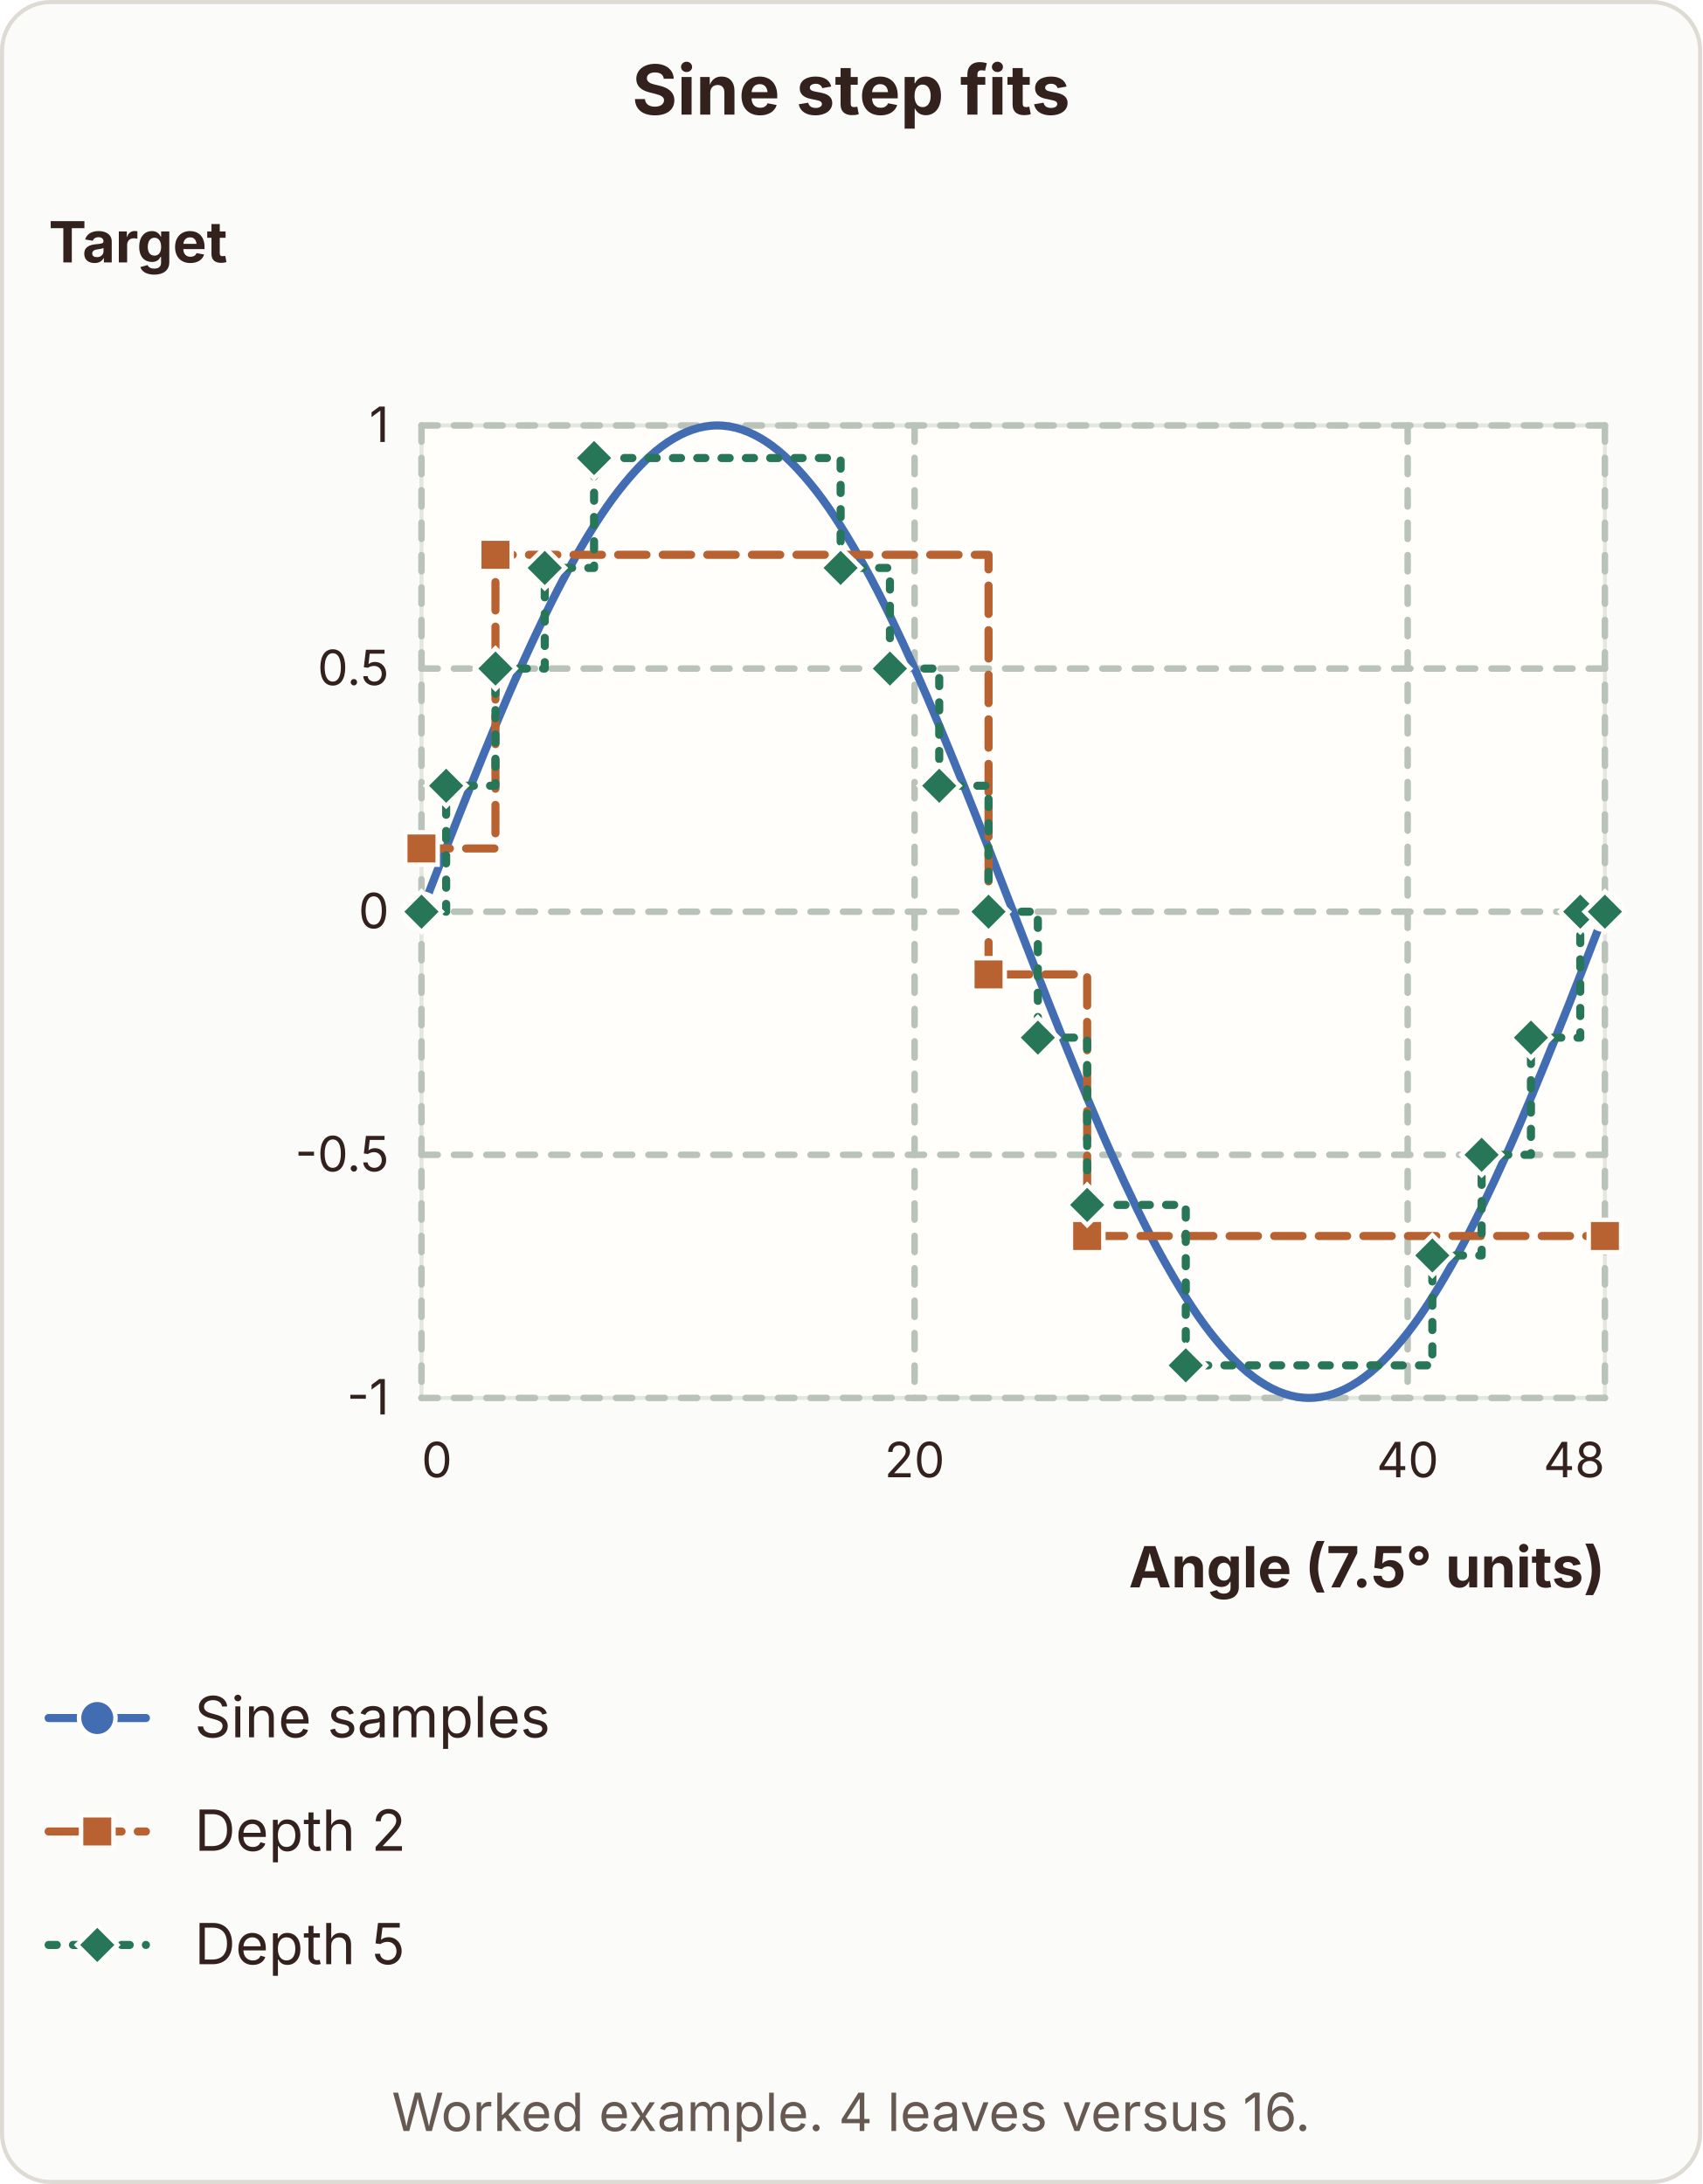
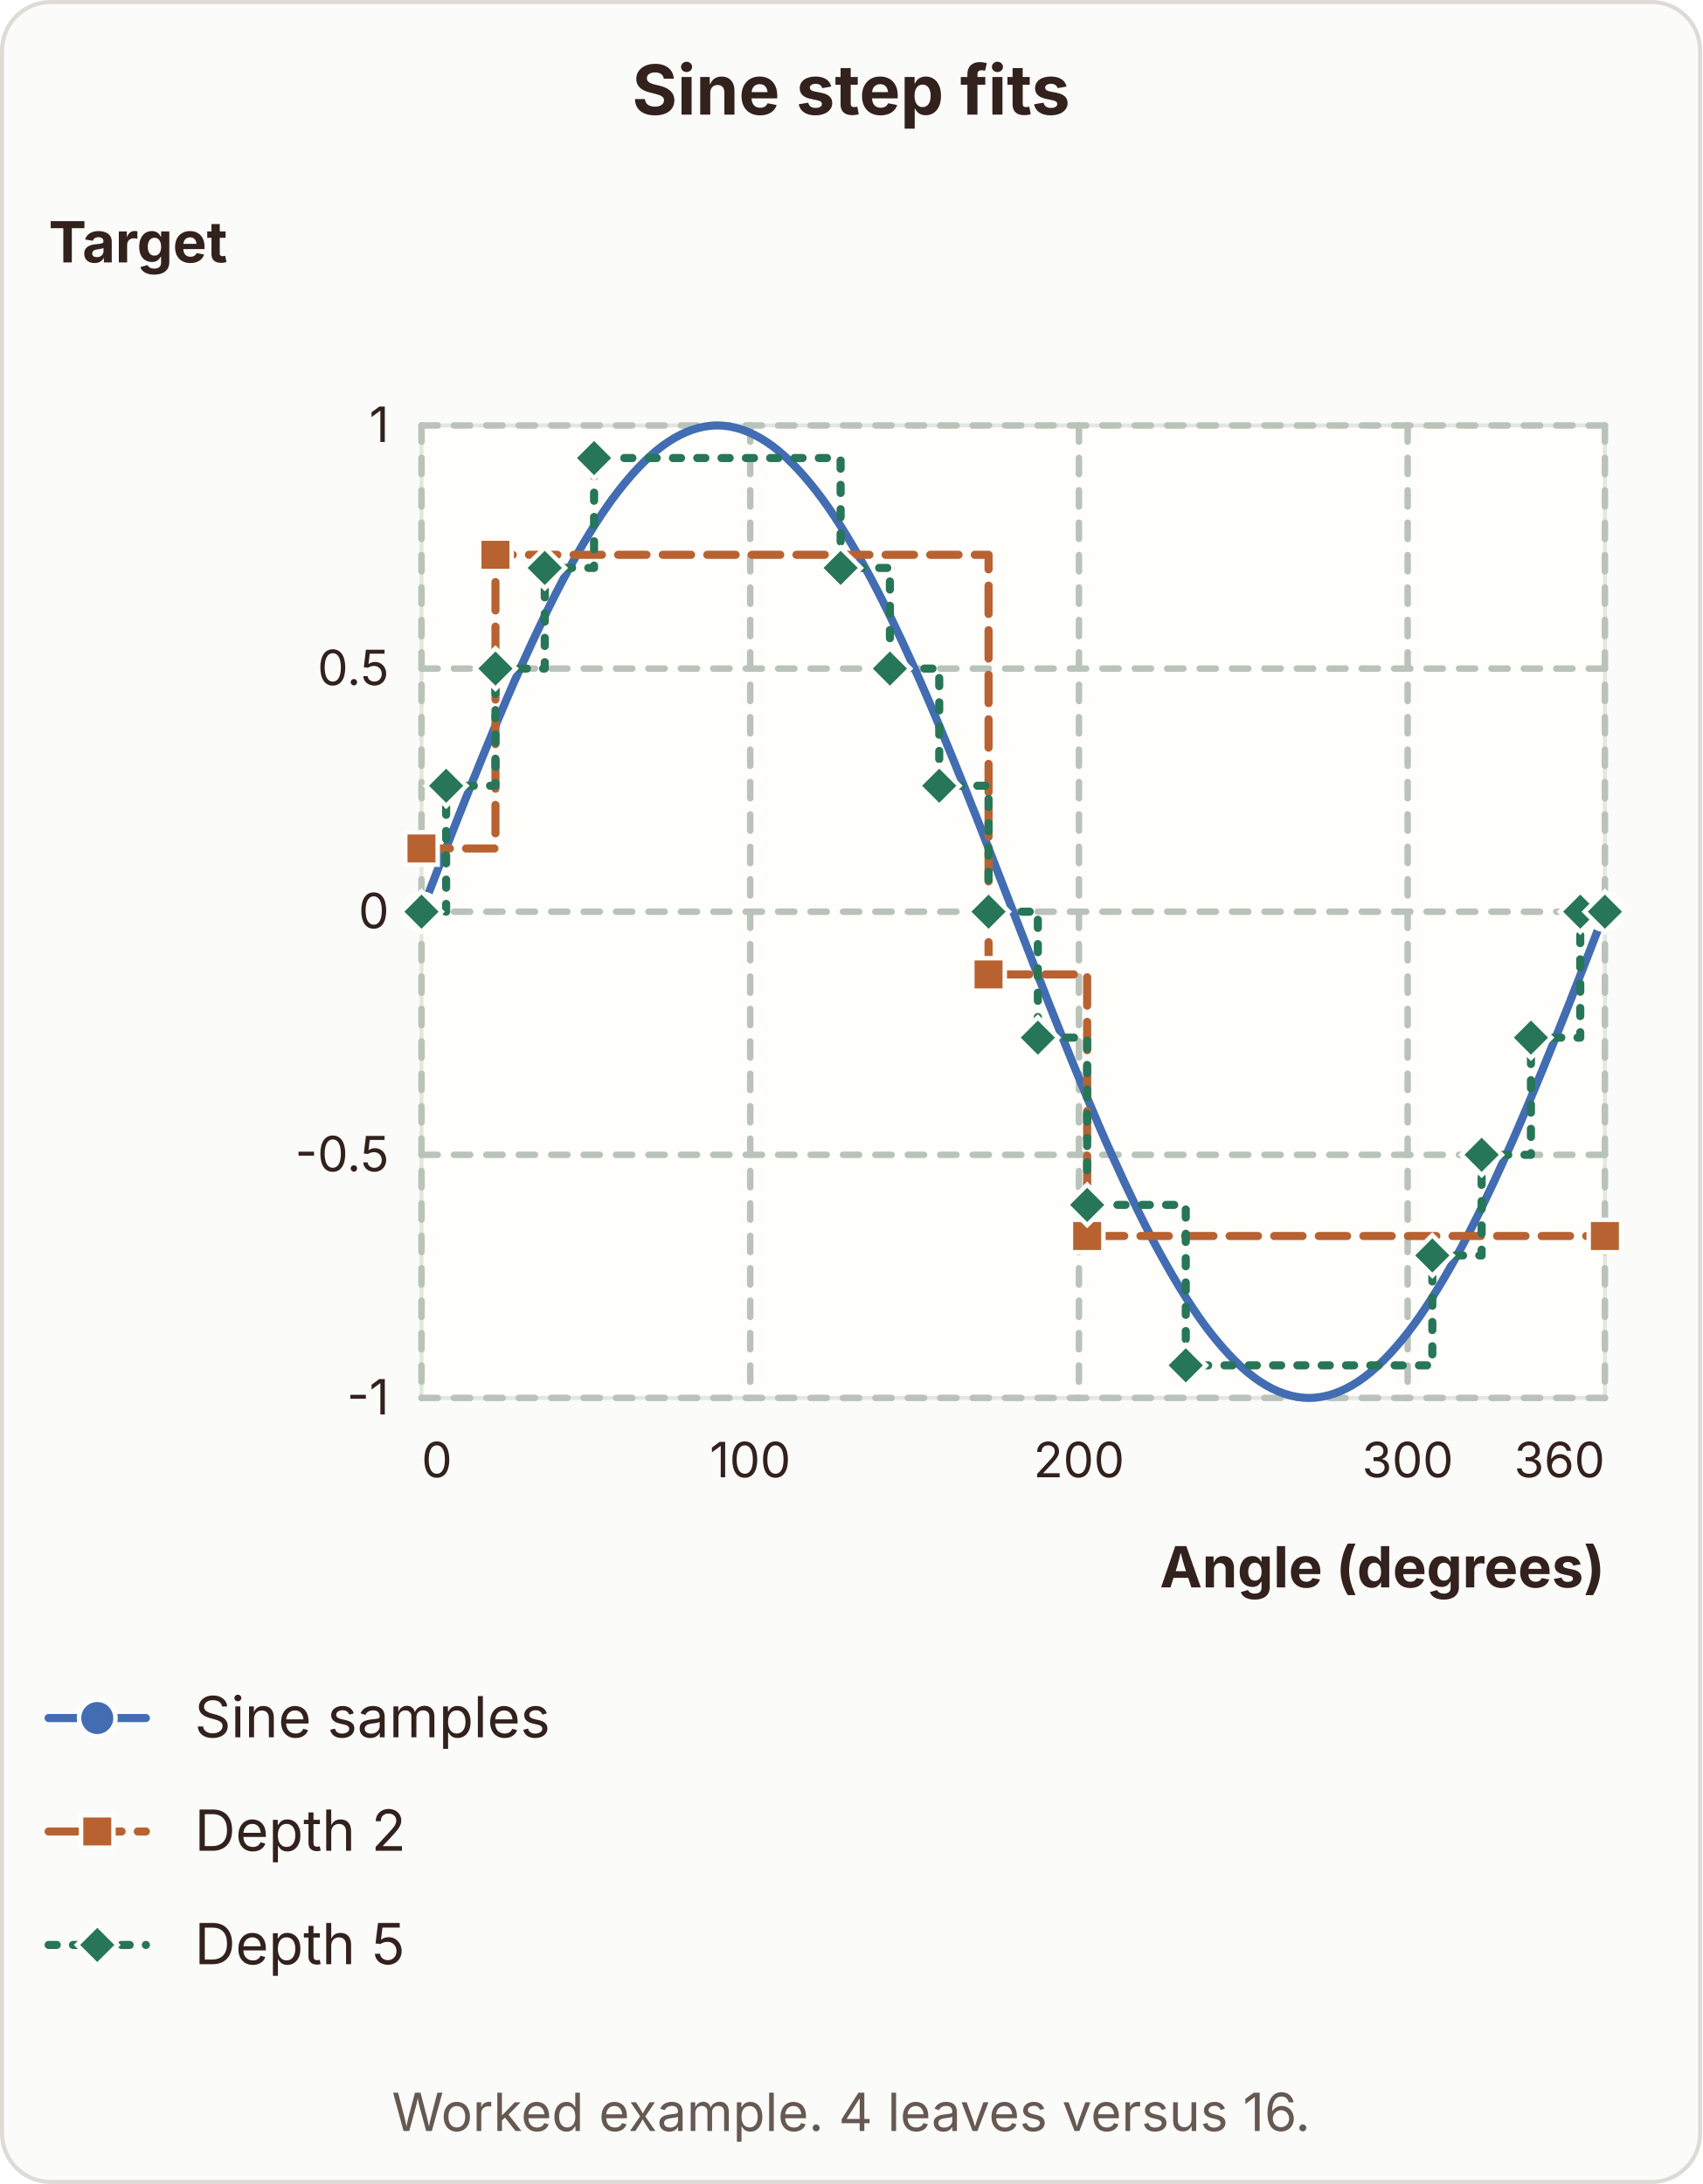
- <svg xmlns="http://www.w3.org/2000/svg" width="420" height="539" viewBox="0 0 420 539" role="img" aria-label="Sine step fits Angle (7.5° units): 0 to 48 Target: -1 to 1 Sine samples (line): (0, 0); (2, 0.259); (4, 0.5); (6, 0.707); (8, 0.866); (10, 0.966); (12, 1); (14, 0.966); (16, 0.866); (18, 0.707); (20, 0.5); (22, 0.259); (24, 0); (26, -0.259); (28, -0.5); (30, -0.707); (32, -0.866); (34, -0.966); (36, -1); (38, -0.966); (40, -0.866); (42, -0.707); (44, -0.5); (46, -0.259); (48, 0) Depth 2 (step): (0, 0.13); (3, 0.734); (23, -0.129); (27, -0.667); (48, -0.667) Depth 5 (step): (0, 0); (1, 0.259); (3, 0.5); (5, 0.707); (7, 0.933); (17, 0.707); (19, 0.5); (21, 0.259); (23, 0); (25, -0.259); (27, -0.603); (31, -0.933); (41, -0.707); (43, -0.5); (45, -0.259); (47, 0); (48, 0) Worked example. 4 leaves versus 16." font-family="Inter, Liberation Sans, Arial, sans-serif" style="display:block;max-width:none;margin-inline:auto;--color-ink:#202723;--color-ink-2:#5d675f;--color-line:#e3e7e0;--viz-surface:#fffefa" data-tutor-diagram="coordinate-plot">
+ <svg xmlns="http://www.w3.org/2000/svg" width="420" height="539" viewBox="0 0 420 539" role="img" aria-label="Sine step fits Angle (degrees): 0 to 360 Target: -1 to 1 Sine samples (line): (0, 0); (15, 0.259); (30, 0.5); (45, 0.707); (60, 0.866); (75, 0.966); (90, 1); (105, 0.966); (120, 0.866); (135, 0.707); (150, 0.5); (165, 0.259); (180, 0); (195, -0.259); (210, -0.5); (225, -0.707); (240, -0.866); (255, -0.966); (270, -1); (285, -0.966); (300, -0.866); (315, -0.707); (330, -0.5); (345, -0.259); (360, 0) Depth 2 (step): (0, 0.13); (22.5, 0.734); (172.5, -0.129); (202.5, -0.667); (360, -0.667) Depth 5 (step): (0, 0); (7.5, 0.259); (22.5, 0.5); (37.5, 0.707); (52.5, 0.933); (127.5, 0.707); (142.5, 0.5); (157.5, 0.259); (172.5, 0); (187.5, -0.259); (202.5, -0.603); (232.5, -0.933); (307.5, -0.707); (322.5, -0.5); (337.5, -0.259); (352.5, 0); (360, 0) Worked example. 4 leaves versus 16." font-family="Inter, Liberation Sans, Arial, sans-serif" style="display:block;max-width:none;margin-inline:auto;--color-ink:#202723;--color-ink-2:#5d675f;--color-line:#e3e7e0;--viz-surface:#fffefa" data-tutor-diagram="coordinate-plot">
  <rect x="0.5" y="0.5" width="419" height="538" rx="12" fill="var(--viz-surface, #fbfbfa)" stroke="var(--color-line, #dedad4)" />
  <text x="210" y="22.5" fill="var(--color-ink, #32211c)" font-size="17" font-weight="700" text-anchor="middle">
    <tspan x="210" y="28.28">Sine step fits</tspan>
  </text>
  <g transform="translate(0 39)">
    <rect x="104" y="66" width="292" height="240" fill="#fffefa" stroke="#e3e7e0" stroke-width="1" data-tutor-plot-area="" />
    <text x="12" y="21" fill="var(--color-ink, #32211c)" font-size="14" font-weight="700" text-anchor="start">
      <tspan x="12" y="25.76">Target</tspan>
    </text>
    <polyline points="104,66 104,306" fill="none" stroke="#b9c3b9" stroke-width="1.6" stroke-dasharray="4 4" stroke-linecap="round" stroke-linejoin="round" />
-     <polyline points="225.667,66 225.667,306" fill="none" stroke="#b9c3b9" stroke-width="1.6" stroke-dasharray="4 4" stroke-linecap="round" stroke-linejoin="round" />
+     <polyline points="185.111,66 185.111,306" fill="none" stroke="#b9c3b9" stroke-width="1.6" stroke-dasharray="4 4" stroke-linecap="round" stroke-linejoin="round" />
+     <polyline points="266.222,66 266.222,306" fill="none" stroke="#b9c3b9" stroke-width="1.6" stroke-dasharray="4 4" stroke-linecap="round" stroke-linejoin="round" />
    <polyline points="347.333,66 347.333,306" fill="none" stroke="#b9c3b9" stroke-width="1.6" stroke-dasharray="4 4" stroke-linecap="round" stroke-linejoin="round" />
    <polyline points="396,66 396,306" fill="none" stroke="#b9c3b9" stroke-width="1.6" stroke-dasharray="4 4" stroke-linecap="round" stroke-linejoin="round" />
    <polyline points="104,306 396,306" fill="none" stroke="#b9c3b9" stroke-width="1.6" stroke-dasharray="4 4" stroke-linecap="round" stroke-linejoin="round" />
    <text x="96" y="306" fill="var(--color-ink, #32211c)" font-size="12" font-weight="400" text-anchor="end">
      <tspan x="96" y="310.08">-1</tspan>
    </text>
    <polyline points="104,246 396,246" fill="none" stroke="#b9c3b9" stroke-width="1.6" stroke-dasharray="4 4" stroke-linecap="round" stroke-linejoin="round" />
    <text x="96" y="246" fill="var(--color-ink, #32211c)" font-size="12" font-weight="400" text-anchor="end">
      <tspan x="96" y="250.08">-0.5</tspan>
    </text>
    <polyline points="104,186 396,186" fill="none" stroke="#b9c3b9" stroke-width="1.6" stroke-dasharray="4 4" stroke-linecap="round" stroke-linejoin="round" />
    <text x="96" y="186" fill="var(--color-ink, #32211c)" font-size="12" font-weight="400" text-anchor="end">
      <tspan x="96" y="190.08">0</tspan>
    </text>
    <polyline points="104,126 396,126" fill="none" stroke="#b9c3b9" stroke-width="1.6" stroke-dasharray="4 4" stroke-linecap="round" stroke-linejoin="round" />
    <text x="96" y="126" fill="var(--color-ink, #32211c)" font-size="12" font-weight="400" text-anchor="end">
      <tspan x="96" y="130.08">0.5</tspan>
    </text>
    <polyline points="104,66 396,66" fill="none" stroke="#b9c3b9" stroke-width="1.6" stroke-dasharray="4 4" stroke-linecap="round" stroke-linejoin="round" />
    <text x="96" y="66" fill="var(--color-ink, #32211c)" font-size="12" font-weight="400" text-anchor="end">
      <tspan x="96" y="70.08">1</tspan>
    </text>
    <text x="104" y="321.5" fill="var(--color-ink, #32211c)" font-size="12" font-weight="400" text-anchor="start">
      <tspan x="104" y="325.58">0</tspan>
    </text>
-     <text x="225.667" y="321.5" fill="var(--color-ink, #32211c)" font-size="12" font-weight="400" text-anchor="middle">
-       <tspan x="225.667" y="325.58">20</tspan>
+     <text x="185.111" y="321.5" fill="var(--color-ink, #32211c)" font-size="12" font-weight="400" text-anchor="middle">
+       <tspan x="185.111" y="325.58">100</tspan>
+     </text>
+     <text x="266.222" y="321.5" fill="var(--color-ink, #32211c)" font-size="12" font-weight="400" text-anchor="middle">
+       <tspan x="266.222" y="325.58">200</tspan>
    </text>
    <text x="347.333" y="321.5" fill="var(--color-ink, #32211c)" font-size="12" font-weight="400" text-anchor="middle">
-       <tspan x="347.333" y="325.58">40</tspan>
+       <tspan x="347.333" y="325.58">300</tspan>
    </text>
    <text x="396" y="321.5" fill="var(--color-ink, #32211c)" font-size="12" font-weight="400" text-anchor="end">
-       <tspan x="396" y="325.58">48</tspan>
+       <tspan x="396" y="325.58">360</tspan>
    </text>
    <text x="396" y="348" fill="var(--color-ink, #32211c)" font-size="14" font-weight="700" text-anchor="end">
-       <tspan x="396" y="352.76">Angle (7.5° units)</tspan>
+       <tspan x="396" y="352.76">Angle (degrees)</tspan>
    </text>
    <polyline points="12,385 36,385" fill="none" stroke="#426db2" stroke-width="2" stroke-linejoin="round" stroke-linecap="round" />
    <circle cx="24" cy="385" r="4.5" fill="#426db2" stroke="#fffefa" stroke-width="1.1" />
    <text x="48" y="385" fill="var(--color-ink, #32211c)" font-size="14" font-weight="400" text-anchor="start">
      <tspan x="48" y="389.76">Sine samples</tspan>
    </text>
    <polyline points="12,413 36,413" fill="none" stroke="#b86232" stroke-width="2" stroke-dasharray="7 4" stroke-linejoin="round" stroke-linecap="round" />
    <rect x="20" y="409" width="8" height="8" fill="#b86232" stroke="#fffefa" stroke-width="1.1" />
    <text x="48" y="413" fill="var(--color-ink, #32211c)" font-size="14" font-weight="400" text-anchor="start">
      <tspan x="48" y="417.76">Depth 2</tspan>
    </text>
    <polyline points="12,441 36,441" fill="none" stroke="#267657" stroke-width="2" stroke-dasharray="2 4" stroke-linejoin="round" stroke-linecap="round" />
    <polygon points="24,436 29,441 24,446 19,441" fill="#267657" stroke="#fffefa" stroke-width="1.1" />
    <text x="48" y="441" fill="var(--color-ink, #32211c)" font-size="14" font-weight="400" text-anchor="start">
      <tspan x="48" y="445.76">Depth 5</tspan>
    </text>
    <path d="M104,186C108.056,175.46 112.111,164.92 116.167,154.92C120.222,144.92 124.278,134.96 128.333,126C132.389,117.04 136.444,108.48 140.5,101.16C144.556,93.84 148.611,87.26 152.667,82.08C156.722,76.9 160.778,72.76 164.833,70.08C168.889,67.4 172.944,66 177,66C181.056,66 185.111,67.4 189.167,70.08C193.222,72.76 197.278,76.9 201.333,82.08C205.389,87.26 209.444,93.84 213.5,101.16C217.556,108.48 221.611,117.04 225.667,126C229.722,134.96 233.778,144.92 237.833,154.92C241.889,164.92 245.944,175.64 250,186C254.056,196.36 258.111,207.08 262.167,217.08C266.222,227.08 270.278,237.04 274.333,246C278.389,254.96 282.444,263.52 286.5,270.84C290.556,278.16 294.611,284.74 298.667,289.92C302.722,295.1 306.778,299.24 310.833,301.92C314.889,304.6 318.944,306 323,306C327.056,306 331.111,304.6 335.167,301.92C339.222,299.24 343.278,295.1 347.333,289.92C351.389,284.74 355.444,278.16 359.5,270.84C363.556,263.52 367.611,254.96 371.667,246C375.722,237.04 379.778,227.08 383.833,217.08C387.889,207.08 391.944,196.54 396,186" fill="none" stroke="#426db2" stroke-width="2" stroke-linejoin="round" stroke-linecap="round" data-tutor-plot-series="Sine samples" />
    <polyline points="104,170.4 122.25,170.4 122.25,97.92 243.917,97.92 243.917,201.48 268.25,201.48 268.25,266.04 396,266.04 396,266.04" fill="none" stroke="#b86232" stroke-width="2" stroke-dasharray="7 4" stroke-linejoin="round" stroke-linecap="round" data-tutor-plot-series="Depth 2" />
    <polyline points="104,186 110.083,186 110.083,154.92 122.25,154.92 122.25,126 134.417,126 134.417,101.16 146.583,101.16 146.583,74.04 207.417,74.04 207.417,101.16 219.583,101.16 219.583,126 231.75,126 231.75,154.92 243.917,154.92 243.917,186 256.083,186 256.083,217.08 268.25,217.08 268.25,258.36 292.583,258.36 292.583,297.96 353.417,297.96 353.417,270.84 365.583,270.84 365.583,246 377.75,246 377.75,217.08 389.917,217.08 389.917,186 396,186 396,186" fill="none" stroke="#267657" stroke-width="2" stroke-dasharray="2 4" stroke-linejoin="round" stroke-linecap="round" data-tutor-plot-series="Depth 5" />
    <circle cx="104" cy="186" r="4.5" fill="#426db2" stroke="#fffefa" stroke-width="1.1" data-tutor-coordinate-point="0,0" />
-     <circle cx="396" cy="186" r="4.5" fill="#426db2" stroke="#fffefa" stroke-width="1.1" data-tutor-coordinate-point="48,0" />
+     <circle cx="396" cy="186" r="4.5" fill="#426db2" stroke="#fffefa" stroke-width="1.1" data-tutor-coordinate-point="360,0" />
    <rect x="100" y="166.4" width="8" height="8" fill="#b86232" stroke="#fffefa" stroke-width="1.1" data-tutor-coordinate-point="0,0.13" />
-     <rect x="118.25" y="93.92" width="8" height="8" fill="#b86232" stroke="#fffefa" stroke-width="1.1" data-tutor-coordinate-point="3,0.734" />
-     <rect x="239.917" y="197.48" width="8" height="8" fill="#b86232" stroke="#fffefa" stroke-width="1.1" data-tutor-coordinate-point="23,-0.129" />
-     <rect x="264.25" y="262.04" width="8" height="8" fill="#b86232" stroke="#fffefa" stroke-width="1.1" data-tutor-coordinate-point="27,-0.667" />
-     <rect x="392" y="262.04" width="8" height="8" fill="#b86232" stroke="#fffefa" stroke-width="1.1" data-tutor-coordinate-point="48,-0.667" />
+     <rect x="118.25" y="93.92" width="8" height="8" fill="#b86232" stroke="#fffefa" stroke-width="1.1" data-tutor-coordinate-point="22.5,0.734" />
+     <rect x="239.917" y="197.48" width="8" height="8" fill="#b86232" stroke="#fffefa" stroke-width="1.1" data-tutor-coordinate-point="172.5,-0.129" />
+     <rect x="264.25" y="262.04" width="8" height="8" fill="#b86232" stroke="#fffefa" stroke-width="1.1" data-tutor-coordinate-point="202.5,-0.667" />
+     <rect x="392" y="262.04" width="8" height="8" fill="#b86232" stroke="#fffefa" stroke-width="1.1" data-tutor-coordinate-point="360,-0.667" />
    <polygon points="104,181 109,186 104,191 99,186" fill="#267657" stroke="#fffefa" stroke-width="1.1" data-tutor-coordinate-point="0,0" />
-     <polygon points="110.083,149.92 115.083,154.92 110.083,159.92 105.083,154.92" fill="#267657" stroke="#fffefa" stroke-width="1.1" data-tutor-coordinate-point="1,0.259" />
-     <polygon points="122.25,121 127.25,126 122.25,131 117.25,126" fill="#267657" stroke="#fffefa" stroke-width="1.1" data-tutor-coordinate-point="3,0.5" />
-     <polygon points="134.417,96.16 139.417,101.16 134.417,106.16 129.417,101.16" fill="#267657" stroke="#fffefa" stroke-width="1.1" data-tutor-coordinate-point="5,0.707" />
-     <polygon points="146.583,69.04 151.583,74.04 146.583,79.04 141.583,74.04" fill="#267657" stroke="#fffefa" stroke-width="1.1" data-tutor-coordinate-point="7,0.933" />
-     <polygon points="207.417,96.16 212.417,101.16 207.417,106.16 202.417,101.16" fill="#267657" stroke="#fffefa" stroke-width="1.1" data-tutor-coordinate-point="17,0.707" />
-     <polygon points="219.583,121 224.583,126 219.583,131 214.583,126" fill="#267657" stroke="#fffefa" stroke-width="1.1" data-tutor-coordinate-point="19,0.5" />
-     <polygon points="231.75,149.92 236.75,154.92 231.75,159.92 226.75,154.92" fill="#267657" stroke="#fffefa" stroke-width="1.1" data-tutor-coordinate-point="21,0.259" />
-     <polygon points="243.917,181 248.917,186 243.917,191 238.917,186" fill="#267657" stroke="#fffefa" stroke-width="1.1" data-tutor-coordinate-point="23,0" />
-     <polygon points="256.083,212.08 261.083,217.08 256.083,222.08 251.083,217.08" fill="#267657" stroke="#fffefa" stroke-width="1.1" data-tutor-coordinate-point="25,-0.259" />
-     <polygon points="268.25,253.36 273.25,258.36 268.25,263.36 263.25,258.36" fill="#267657" stroke="#fffefa" stroke-width="1.1" data-tutor-coordinate-point="27,-0.603" />
-     <polygon points="292.583,292.96 297.583,297.96 292.583,302.96 287.583,297.96" fill="#267657" stroke="#fffefa" stroke-width="1.1" data-tutor-coordinate-point="31,-0.933" />
-     <polygon points="353.417,265.84 358.417,270.84 353.417,275.84 348.417,270.84" fill="#267657" stroke="#fffefa" stroke-width="1.1" data-tutor-coordinate-point="41,-0.707" />
-     <polygon points="365.583,241 370.583,246 365.583,251 360.583,246" fill="#267657" stroke="#fffefa" stroke-width="1.1" data-tutor-coordinate-point="43,-0.5" />
-     <polygon points="377.75,212.08 382.75,217.08 377.75,222.08 372.75,217.08" fill="#267657" stroke="#fffefa" stroke-width="1.1" data-tutor-coordinate-point="45,-0.259" />
-     <polygon points="389.917,181 394.917,186 389.917,191 384.917,186" fill="#267657" stroke="#fffefa" stroke-width="1.1" data-tutor-coordinate-point="47,0" />
-     <polygon points="396,181 401,186 396,191 391,186" fill="#267657" stroke="#fffefa" stroke-width="1.1" data-tutor-coordinate-point="48,0" />
+     <polygon points="110.083,149.92 115.083,154.92 110.083,159.92 105.083,154.92" fill="#267657" stroke="#fffefa" stroke-width="1.1" data-tutor-coordinate-point="7.5,0.259" />
+     <polygon points="122.25,121 127.25,126 122.25,131 117.25,126" fill="#267657" stroke="#fffefa" stroke-width="1.1" data-tutor-coordinate-point="22.5,0.5" />
+     <polygon points="134.417,96.16 139.417,101.16 134.417,106.16 129.417,101.16" fill="#267657" stroke="#fffefa" stroke-width="1.1" data-tutor-coordinate-point="37.5,0.707" />
+     <polygon points="146.583,69.04 151.583,74.04 146.583,79.04 141.583,74.04" fill="#267657" stroke="#fffefa" stroke-width="1.1" data-tutor-coordinate-point="52.5,0.933" />
+     <polygon points="207.417,96.16 212.417,101.16 207.417,106.16 202.417,101.16" fill="#267657" stroke="#fffefa" stroke-width="1.1" data-tutor-coordinate-point="127.5,0.707" />
+     <polygon points="219.583,121 224.583,126 219.583,131 214.583,126" fill="#267657" stroke="#fffefa" stroke-width="1.1" data-tutor-coordinate-point="142.5,0.5" />
+     <polygon points="231.75,149.92 236.75,154.92 231.75,159.92 226.75,154.92" fill="#267657" stroke="#fffefa" stroke-width="1.1" data-tutor-coordinate-point="157.5,0.259" />
+     <polygon points="243.917,181 248.917,186 243.917,191 238.917,186" fill="#267657" stroke="#fffefa" stroke-width="1.1" data-tutor-coordinate-point="172.5,0" />
+     <polygon points="256.083,212.08 261.083,217.08 256.083,222.08 251.083,217.08" fill="#267657" stroke="#fffefa" stroke-width="1.1" data-tutor-coordinate-point="187.5,-0.259" />
+     <polygon points="268.25,253.36 273.25,258.36 268.25,263.36 263.25,258.36" fill="#267657" stroke="#fffefa" stroke-width="1.1" data-tutor-coordinate-point="202.5,-0.603" />
+     <polygon points="292.583,292.96 297.583,297.96 292.583,302.96 287.583,297.96" fill="#267657" stroke="#fffefa" stroke-width="1.1" data-tutor-coordinate-point="232.5,-0.933" />
+     <polygon points="353.417,265.84 358.417,270.84 353.417,275.84 348.417,270.84" fill="#267657" stroke="#fffefa" stroke-width="1.1" data-tutor-coordinate-point="307.5,-0.707" />
+     <polygon points="365.583,241 370.583,246 365.583,251 360.583,246" fill="#267657" stroke="#fffefa" stroke-width="1.1" data-tutor-coordinate-point="322.5,-0.5" />
+     <polygon points="377.75,212.08 382.75,217.08 377.75,222.08 372.75,217.08" fill="#267657" stroke="#fffefa" stroke-width="1.1" data-tutor-coordinate-point="337.5,-0.259" />
+     <polygon points="389.917,181 394.917,186 389.917,191 384.917,186" fill="#267657" stroke="#fffefa" stroke-width="1.1" data-tutor-coordinate-point="352.5,0" />
+     <polygon points="396,181 401,186 396,191 391,186" fill="#267657" stroke="#fffefa" stroke-width="1.1" data-tutor-coordinate-point="360,0" />
  </g>
  <text x="210" y="521.5" fill="var(--color-ink-2, #665951)" font-size="13" font-weight="400" text-anchor="middle">
    <tspan x="210" y="525.92">Worked example. 4 leaves versus 16.</tspan>
  </text>
</svg>
